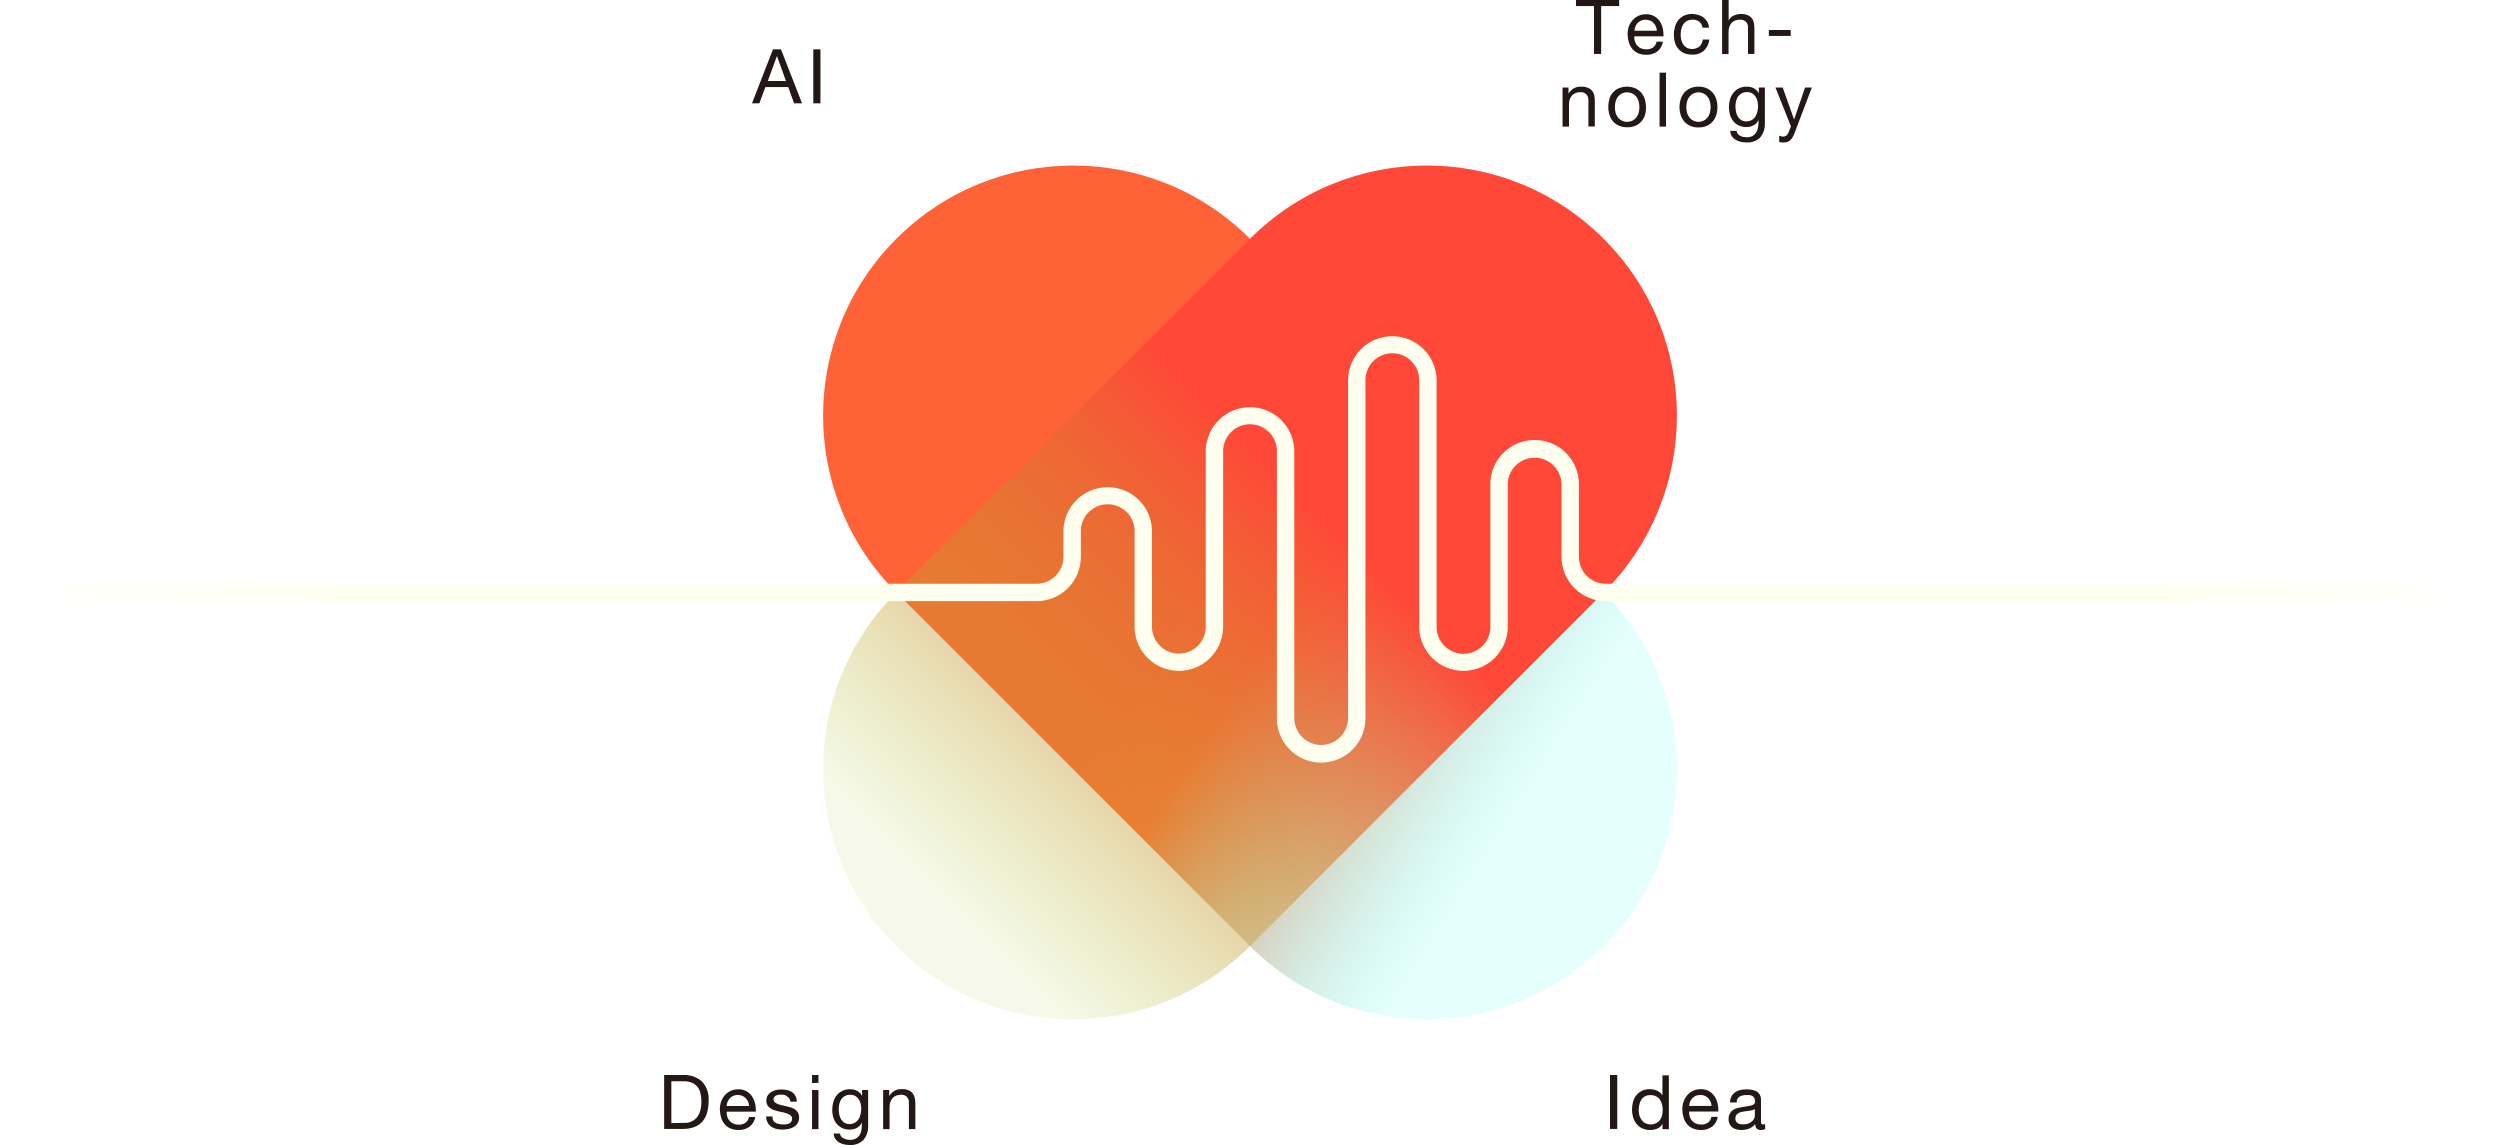
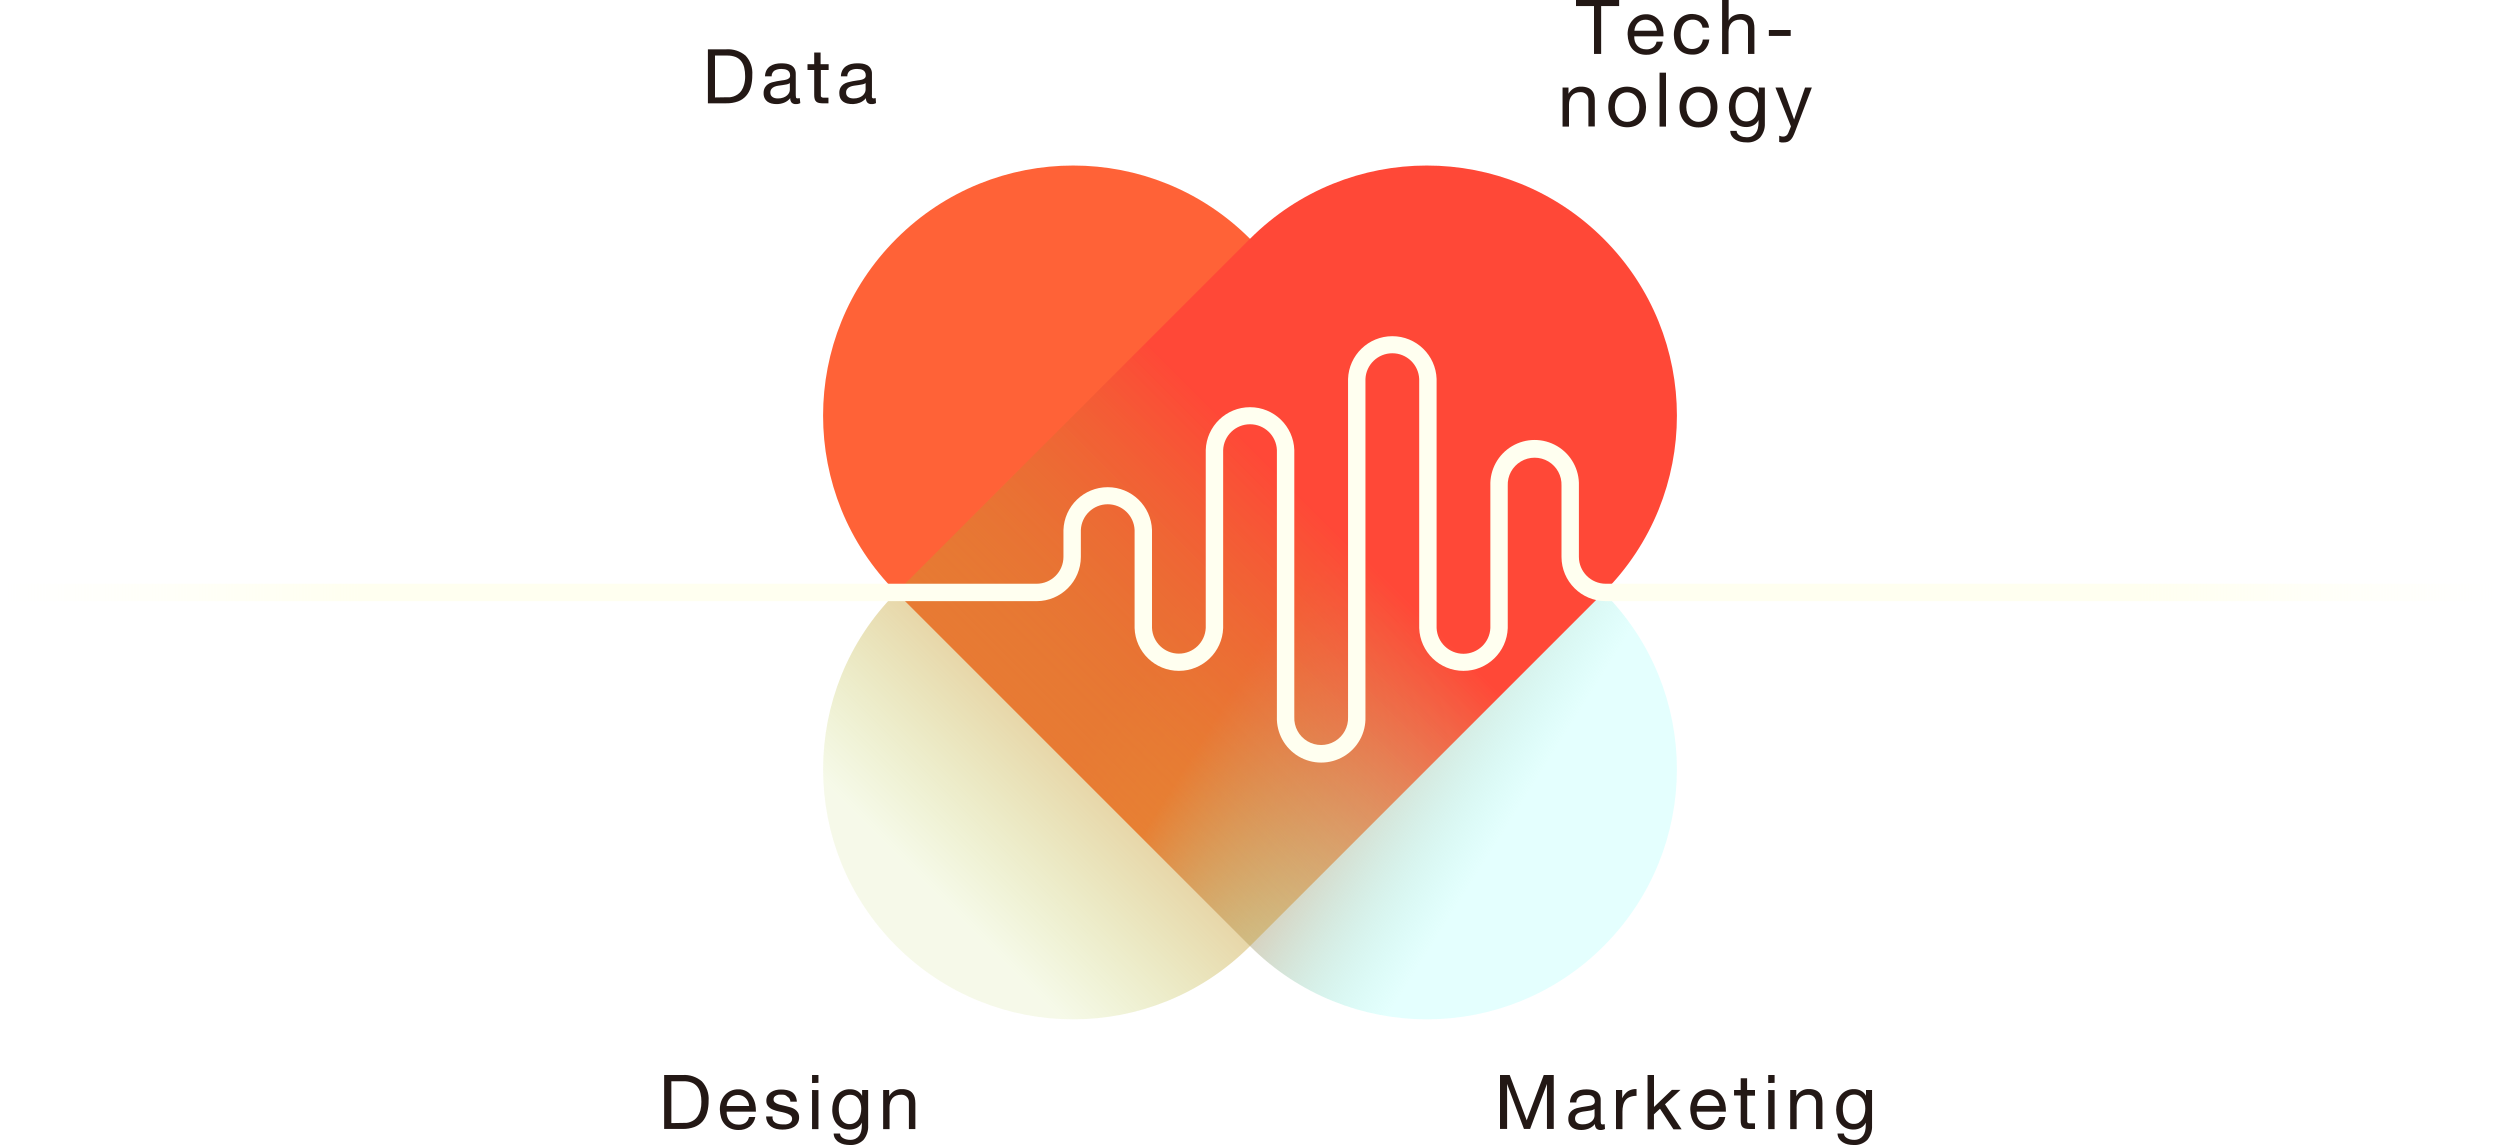
<svg xmlns="http://www.w3.org/2000/svg" xmlns:xlink="http://www.w3.org/1999/xlink" viewBox="0 0 500 228.99">
  <defs>
    <linearGradient id="b" x1="307.96" y1="155.08" x2="240.12" y2="112.26" gradientUnits="userSpaceOnUse">
      <stop offset="0" stop-color="#79fff8" stop-opacity=".2" />
      <stop offset=".76" stop-color="#ff6c37" />
      <stop offset="1" stop-color="#ff6237" />
    </linearGradient>
    <linearGradient id="c" x1="188.3" y1="180.2" x2="264.91" y2="103.58" gradientUnits="userSpaceOnUse">
      <stop offset="0" stop-color="#a8c929" stop-opacity=".1" />
      <stop offset="1" stop-color="#ff4837" />
    </linearGradient>
    <linearGradient id="a" x1="72.8" y1="118.49" x2=".13" y2="118.49" gradientUnits="userSpaceOnUse">
      <stop offset="0" stop-color="ivory" />
      <stop offset="1" stop-color="ivory" stop-opacity="0" />
    </linearGradient>
    <linearGradient id="d" x1="-2407.09" y1="7099.82" x2="-2479.77" y2="7099.82" gradientTransform="rotate(180 -989.945 3609.16)" xlink:href="#a" />
  </defs>
-   <path d="M156.19 9.86l4.22 10.8h-1.59l-1.18-3.25h-4.56l-1.21 3.25h-1.47l4.2-10.8zm1 6.34l-1.8-5-1.83 5zm6.9-6.34v10.8h-1.43V9.86zM323.45 215v10.79H322V215zm9.04 10.83v-1.06a1.91 1.91 0 0 1-1 .94 3.81 3.81 0 0 1-1.49.29 3.51 3.51 0 0 1-1.58-.34 3.18 3.18 0 0 1-1.12-.89 3.92 3.92 0 0 1-.68-1.3 5.71 5.71 0 0 1 0-3.14 3.43 3.43 0 0 1 .66-1.29 3.25 3.25 0 0 1 1.12-.88 3.52 3.52 0 0 1 1.57-.33 3.72 3.72 0 0 1 .64.06 3.52 3.52 0 0 1 .7.21 2.75 2.75 0 0 1 .66.38 2.08 2.08 0 0 1 .52.58v-4h1.28v10.79zm-4.62-2.77a3.06 3.06 0 0 0 .44.93 2.18 2.18 0 0 0 1.84.89 2.21 2.21 0 0 0 1.1-.26 2.17 2.17 0 0 0 .75-.62 2.93 2.93 0 0 0 .42-.95 4.81 4.81 0 0 0 .12-1.07 4.56 4.56 0 0 0-.13-1.11 2.94 2.94 0 0 0-.43-.95 2.13 2.13 0 0 0-.77-.65 2.33 2.33 0 0 0-1.13-.25 2.21 2.21 0 0 0-1.1.25 2.1 2.1 0 0 0-.73.69 2.94 2.94 0 0 0-.39 1 5.19 5.19 0 0 0-.12 1.12 4.3 4.3 0 0 0 .13.98zm14.55 2.27a3.58 3.58 0 0 1-2.21.67 4 4 0 0 1-1.62-.31 3.18 3.18 0 0 1-1.16-.84 3.62 3.62 0 0 1-.7-1.3 6.19 6.19 0 0 1-.27-1.65 4.5 4.5 0 0 1 .28-1.63 3.86 3.86 0 0 1 .76-1.29 3.46 3.46 0 0 1 1.16-.84 3.6 3.6 0 0 1 1.48-.31 3.29 3.29 0 0 1 1.73.43 3.61 3.61 0 0 1 1.1 1.1 4.15 4.15 0 0 1 .57 1.45 6.05 6.05 0 0 1 .13 1.5h-5.85a3.08 3.08 0 0 0 .12 1 2.4 2.4 0 0 0 .44.82 2.24 2.24 0 0 0 .77.57 2.71 2.71 0 0 0 1.11.21 2.21 2.21 0 0 0 1.33-.38 1.82 1.82 0 0 0 .69-1.15h1.27a3.12 3.12 0 0 1-1.13 1.95zm-.31-5a2.19 2.19 0 0 0-2.05-1.34 2.37 2.37 0 0 0-.9.17 2.14 2.14 0 0 0-.69.48 2.21 2.21 0 0 0-.45.7 2.71 2.71 0 0 0-.2.85h4.49a2.77 2.77 0 0 0-.2-.88zm10.95 5.47a1.82 1.82 0 0 1-.92.2 1.14 1.14 0 0 1-.8-.28 1.27 1.27 0 0 1-.29-.92 3.12 3.12 0 0 1-1.23.92 4.23 4.23 0 0 1-1.52.28 4.11 4.11 0 0 1-1-.12 2.58 2.58 0 0 1-.82-.38 1.76 1.76 0 0 1-.55-.68 2.17 2.17 0 0 1-.21-1 2.32 2.32 0 0 1 .23-1.09 2 2 0 0 1 .6-.69 2.84 2.84 0 0 1 .84-.4c.32-.09.65-.16 1-.22s.69-.13 1-.16a7.17 7.17 0 0 0 .84-.15 1.5 1.5 0 0 0 .58-.29.71.71 0 0 0 .21-.55 1.34 1.34 0 0 0-.16-.68 1.21 1.21 0 0 0-.41-.4 1.67 1.67 0 0 0-.56-.18 4.26 4.26 0 0 0-.61 0 2.68 2.68 0 0 0-1.36.31 1.3 1.3 0 0 0-.59 1.17H346a2.86 2.86 0 0 1 .3-1.23 2.22 2.22 0 0 1 .72-.8 3 3 0 0 1 1-.45 5.5 5.5 0 0 1 1.25-.14 7.42 7.42 0 0 1 1.05.08 2.67 2.67 0 0 1 .94.31 1.77 1.77 0 0 1 .68.65 2.14 2.14 0 0 1 .26 1.11v4a2.73 2.73 0 0 0 .05.66c0 .14.15.21.36.21a1.55 1.55 0 0 0 .39-.06zm-2.09-4a1.67 1.67 0 0 1-.63.27c-.26.05-.54.1-.83.13l-.86.12a3.35 3.35 0 0 0-.79.22 1.44 1.44 0 0 0-.57.43 1.25 1.25 0 0 0-.22.76 1.06 1.06 0 0 0 .13.53 1.15 1.15 0 0 0 .33.36 1.46 1.46 0 0 0 .48.19 2.62 2.62 0 0 0 .57.06 3.16 3.16 0 0 0 1.09-.17 2.31 2.31 0 0 0 .74-.44 1.65 1.65 0 0 0 .43-.57 1.42 1.42 0 0 0 .13-.58zM136.53 215a5.38 5.38 0 0 1 3.84 1.27 5.07 5.07 0 0 1 1.35 3.87 8.44 8.44 0 0 1-.31 2.41 4.54 4.54 0 0 1-.93 1.77 4.11 4.11 0 0 1-1.62 1.09 6.54 6.54 0 0 1-2.33.38h-3.7V215zm.12 9.58a5 5 0 0 0 .61 0 2.94 2.94 0 0 0 .77-.18 3.43 3.43 0 0 0 .81-.41 3 3 0 0 0 .71-.74 4.16 4.16 0 0 0 .53-1.18 6.34 6.34 0 0 0 .2-1.7 7 7 0 0 0-.19-1.73 3.21 3.21 0 0 0-.62-1.3 2.76 2.76 0 0 0-1.11-.81 4.34 4.34 0 0 0-1.68-.28h-2.41v8.37zm13.27.75a3.55 3.55 0 0 1-2.2.67 3.89 3.89 0 0 1-1.63-.31 3.15 3.15 0 0 1-1.15-.84 3.56 3.56 0 0 1-.71-1.3 6.55 6.55 0 0 1-.26-1.65 4.72 4.72 0 0 1 .27-1.63A4 4 0 0 1 145 219a3.5 3.5 0 0 1 1.17-.84 3.58 3.58 0 0 1 1.47-.3 3.17 3.17 0 0 1 1.73.43 3.28 3.28 0 0 1 1.1 1.09 4.46 4.46 0 0 1 .58 1.45 6.62 6.62 0 0 1 .13 1.5h-5.85a3.08 3.08 0 0 0 .12 1 2.24 2.24 0 0 0 .44.82 2.12 2.12 0 0 0 .77.57 2.67 2.67 0 0 0 1.1.21 2.24 2.24 0 0 0 1.34-.38 1.8 1.8 0 0 0 .69-1.15h1.27a3.13 3.13 0 0 1-1.14 1.93zm-.31-5a2.21 2.21 0 0 0-1.16-1.17 2.41 2.41 0 0 0-1.78 0 2.14 2.14 0 0 0-.69.48 2.43 2.43 0 0 0-.46.7 2.7 2.7 0 0 0-.19.86h4.49a2.58 2.58 0 0 0-.21-.89zm5.01 3.75a1.27 1.27 0 0 0 .48.47 2.1 2.1 0 0 0 .66.25 3.87 3.87 0 0 0 .77.08 4.7 4.7 0 0 0 .63 0 2.27 2.27 0 0 0 .61-.16 1.09 1.09 0 0 0 .46-.36.88.88 0 0 0 .19-.6.85.85 0 0 0-.42-.76 3.35 3.35 0 0 0-.95-.42c-.37-.1-.78-.2-1.23-.28a6.53 6.53 0 0 1-1.23-.37 2.44 2.44 0 0 1-.94-.65 1.69 1.69 0 0 1-.38-1.18 2 2 0 0 1 .26-1 2.21 2.21 0 0 1 .68-.68 3.18 3.18 0 0 1 .94-.4 4.59 4.59 0 0 1 1-.12 5.86 5.86 0 0 1 1.23.11 2.7 2.7 0 0 1 1 .39 2.11 2.11 0 0 1 .69.76 2.84 2.84 0 0 1 .3 1.18h-1.29a1.26 1.26 0 0 0-.19-.62 1.18 1.18 0 0 0-.43-.4 1.6 1.6 0 0 0-.46-.32 2.7 2.7 0 0 0-.63-.07 3.77 3.77 0 0 0-.58 0 2.13 2.13 0 0 0-.54.16 1.19 1.19 0 0 0-.39.3.78.78 0 0 0-.15.5.75.75 0 0 0 .23.55 2.17 2.17 0 0 0 .6.36 4.19 4.19 0 0 0 .82.24l.9.21c.32.07.64.15.95.25a3.22 3.22 0 0 1 .81.4 2.05 2.05 0 0 1 .58.63 1.89 1.89 0 0 1 .22.94 2.18 2.18 0 0 1-.3 1.18 2.3 2.3 0 0 1-.77.75 3.12 3.12 0 0 1-1.07.4 6.08 6.08 0 0 1-1.19.12 5.54 5.54 0 0 1-1.24-.14 3 3 0 0 1-1-.45 2.29 2.29 0 0 1-.73-.81 2.86 2.86 0 0 1-.3-1.23h1.29a1.41 1.41 0 0 0 .11.79zm7.79-7.47V215h1.28v1.57zm1.28 1.41v7.81h-1.28V218zm8.99 9.98a3.58 3.58 0 0 1-2.75 1 5.38 5.38 0 0 1-1.11-.12 3.21 3.21 0 0 1-1-.4 2.34 2.34 0 0 1-.76-.71 2 2 0 0 1-.33-1.07H168a1 1 0 0 0 .22.59 1.61 1.61 0 0 0 .5.39 2.31 2.31 0 0 0 .64.22 3.25 3.25 0 0 0 .67.07 2.32 2.32 0 0 0 1.07-.22 2 2 0 0 0 .73-.6 2.47 2.47 0 0 0 .41-.93 5 5 0 0 0 .13-1.2v-.51a2.22 2.22 0 0 1-1 1.07 3.23 3.23 0 0 1-1.43.34 3.45 3.45 0 0 1-1.53-.32 3.28 3.28 0 0 1-1.09-.86 3.46 3.46 0 0 1-.65-1.25 5 5 0 0 1-.22-1.52 6 6 0 0 1 .18-1.43 3.91 3.91 0 0 1 .6-1.33 3.27 3.27 0 0 1 2.83-1.36 2.84 2.84 0 0 1 1.36.32 2.38 2.38 0 0 1 1 1V218h1.21v7.14a4.12 4.12 0 0 1-.95 2.86zm-1.68-3.48a2.07 2.07 0 0 0 .72-.69 3.06 3.06 0 0 0 .4-1 4.45 4.45 0 0 0 .13-1.09 4.29 4.29 0 0 0-.12-1 2.8 2.8 0 0 0-.39-.9 2 2 0 0 0-.68-.64 2.09 2.09 0 0 0-1-.24 2.3 2.3 0 0 0-1.06.23 2.19 2.19 0 0 0-.72.63 2.81 2.81 0 0 0-.41.91 4.68 4.68 0 0 0-.12 1.07 5.44 5.44 0 0 0 .1 1.06 3.08 3.08 0 0 0 .36 1 2.07 2.07 0 0 0 .69.69 1.91 1.91 0 0 0 1.05.27 2 2 0 0 0 1.05-.3zm6.84-6.52v1.24a2.7 2.7 0 0 1 2.54-1.42 3.39 3.39 0 0 1 1.28.21 2 2 0 0 1 .83.59 2.25 2.25 0 0 1 .45.9 5.05 5.05 0 0 1 .13 1.15v5.14h-1.29v-5.29a1.45 1.45 0 0 0-1.58-1.57 2.67 2.67 0 0 0-1 .18 1.93 1.93 0 0 0-.71.51 2.29 2.29 0 0 0-.43.78 3.05 3.05 0 0 0-.15 1v4.41h-1.28V218zM315.2 1.21V0h8.63v1.21h-3.6v9.58h-1.43V1.21zm16.28 9.08a3.52 3.52 0 0 1-2.21.67 4.05 4.05 0 0 1-1.63-.3 3.38 3.38 0 0 1-1.15-.85 3.54 3.54 0 0 1-.7-1.3 6.06 6.06 0 0 1-.27-1.65 4.72 4.72 0 0 1 .27-1.63 3.84 3.84 0 0 1 .77-1.23 3.26 3.26 0 0 1 1.16-.85 3.58 3.58 0 0 1 1.47-.3 3.15 3.15 0 0 1 1.73.43A3.4 3.4 0 0 1 332 4.32a4.44 4.44 0 0 1 .57 1.45 6.09 6.09 0 0 1 .13 1.5h-5.85a3.08 3.08 0 0 0 .12 1 2.24 2.24 0 0 0 .44.82 2.12 2.12 0 0 0 .77.57 2.67 2.67 0 0 0 1.1.21 2.24 2.24 0 0 0 1.34-.38 1.8 1.8 0 0 0 .69-1.15h1.27a3.12 3.12 0 0 1-1.1 1.95zm-.31-5a2.37 2.37 0 0 0-.47-.71 2.46 2.46 0 0 0-.7-.47 2.26 2.26 0 0 0-.88-.17 2.37 2.37 0 0 0-.9.17 2.14 2.14 0 0 0-.69.48 2.33 2.33 0 0 0-.45.7 2.7 2.7 0 0 0-.2.86h4.49a2.7 2.7 0 0 0-.2-.87zm8.69-.95a2 2 0 0 0-1.3-.41 2.4 2.4 0 0 0-1.16.26 2.14 2.14 0 0 0-.75.68 2.92 2.92 0 0 0-.4 1 5.38 5.38 0 0 0-.12 1.13 4.11 4.11 0 0 0 .13 1 2.68 2.68 0 0 0 .4.91 2 2 0 0 0 .71.65 2.43 2.43 0 0 0 2.53-.26 2.23 2.23 0 0 0 .66-1.4h1.31a3.58 3.58 0 0 1-1.08 2.23 3.35 3.35 0 0 1-2.36.79 4.08 4.08 0 0 1-1.58-.29 3 3 0 0 1-1.15-.82 3.51 3.51 0 0 1-.7-1.26 5.44 5.44 0 0 1-.23-1.55 5.8 5.8 0 0 1 .23-1.66 3.89 3.89 0 0 1 .68-1.34 3.43 3.43 0 0 1 1.16-.89 3.72 3.72 0 0 1 1.62-.32 4.48 4.48 0 0 1 1.24.21 2.81 2.81 0 0 1 1 .49 2.73 2.73 0 0 1 .74.84 3 3 0 0 1 .36 1.2h-1.3a1.9 1.9 0 0 0-.64-1.19zM345.73 0v4.13a1.7 1.7 0 0 1 .42-.62 2.47 2.47 0 0 1 .61-.4 3.13 3.13 0 0 1 .71-.24 3.65 3.65 0 0 1 .72-.07 3.48 3.48 0 0 1 1.29.21 2 2 0 0 1 1.27 1.49 4.55 4.55 0 0 1 .13 1.15v5.14h-1.28V5.5a1.55 1.55 0 0 0-.43-1.15 1.57 1.57 0 0 0-1.17-.42 2.66 2.66 0 0 0-1 .18 1.81 1.81 0 0 0-.72.52 2.32 2.32 0 0 0-.43.77 3.41 3.41 0 0 0-.14 1v4.41h-1.29V0zm12.41 6v1.19h-4.37V6zM313.7 17.51v1.24a2.71 2.71 0 0 1 2.54-1.42 3.45 3.45 0 0 1 1.29.21 2 2 0 0 1 1.3 1.46 4.6 4.6 0 0 1 .13 1.15v5.14h-1.28V20a1.51 1.51 0 0 0-.43-1.14 1.54 1.54 0 0 0-1.16-.43 2.66 2.66 0 0 0-1 .18 1.91 1.91 0 0 0-.72.52 2.27 2.27 0 0 0-.43.78 3.29 3.29 0 0 0-.14 1v4.41h-1.29v-7.81zm8.15 2.3a3.75 3.75 0 0 1 .72-1.3 3.51 3.51 0 0 1 1.2-.86 4.34 4.34 0 0 1 3.27 0 3.57 3.57 0 0 1 1.19.86 3.75 3.75 0 0 1 .72 1.3A5.52 5.52 0 0 1 329 23a3.71 3.71 0 0 1-.72 1.29 3.43 3.43 0 0 1-1.19.86 4.47 4.47 0 0 1-3.27 0 3.38 3.38 0 0 1-1.2-.86 3.71 3.71 0 0 1-.72-1.29 5.52 5.52 0 0 1 0-3.22zm1.31 2.88a2.66 2.66 0 0 0 .52.92 2.29 2.29 0 0 0 .78.56 2.15 2.15 0 0 0 .94.2 2.22 2.22 0 0 0 1-.2 2.35 2.35 0 0 0 .77-.56 2.68 2.68 0 0 0 .53-.92 4.54 4.54 0 0 0 0-2.53 2.63 2.63 0 0 0-.53-.93 2.24 2.24 0 0 0-.77-.57 2.38 2.38 0 0 0-1-.2 2.3 2.3 0 0 0-.94.2 2.19 2.19 0 0 0-.78.57 2.62 2.62 0 0 0-.52.93 4.31 4.31 0 0 0 0 2.53zm10.04-8.16v10.79h-1.29V14.53zm2.95 5.28a3.75 3.75 0 0 1 .72-1.3 3.42 3.42 0 0 1 1.2-.86 3.8 3.8 0 0 1 1.63-.32 3.84 3.84 0 0 1 1.64.32 3.43 3.43 0 0 1 1.18.86 3.62 3.62 0 0 1 .73 1.3 5.52 5.52 0 0 1 0 3.22 3.58 3.58 0 0 1-.73 1.29 3.31 3.31 0 0 1-1.18.86 4 4 0 0 1-1.64.31 4 4 0 0 1-1.63-.31 3.3 3.3 0 0 1-1.2-.86 3.71 3.71 0 0 1-.72-1.29 5.31 5.31 0 0 1 0-3.22zm1.3 2.88a2.68 2.68 0 0 0 .53.92 2.35 2.35 0 0 0 .77.56 2.22 2.22 0 0 0 .95.2 2.15 2.15 0 0 0 .94-.2 2.29 2.29 0 0 0 .78-.56 2.66 2.66 0 0 0 .52-.92 4.31 4.31 0 0 0 0-2.53 2.62 2.62 0 0 0-.52-.93 2.19 2.19 0 0 0-.78-.57 2.3 2.3 0 0 0-.94-.2 2.38 2.38 0 0 0-.95.2 2.24 2.24 0 0 0-.77.57 2.63 2.63 0 0 0-.53.93 4.31 4.31 0 0 0 0 2.53zM352 27.53a3.54 3.54 0 0 1-2.75.95 5.38 5.38 0 0 1-1.11-.12 3.44 3.44 0 0 1-1-.39 2.35 2.35 0 0 1-.76-.71 2 2 0 0 1-.33-1.08h1.28a.91.91 0 0 0 .22.59 1.5 1.5 0 0 0 .5.4 2.54 2.54 0 0 0 .64.22 3.88 3.88 0 0 0 .67.06 2.46 2.46 0 0 0 1.07-.21 2 2 0 0 0 .72-.61 2.48 2.48 0 0 0 .42-.93 5.49 5.49 0 0 0 .13-1.19V24a2.15 2.15 0 0 1-1 1.07 3.08 3.08 0 0 1-1.43.34 3.44 3.44 0 0 1-1.52-.32 3.06 3.06 0 0 1-1.09-.85 3.78 3.78 0 0 1-.66-1.26 5.37 5.37 0 0 1-.22-1.52 5.94 5.94 0 0 1 .18-1.42 4 4 0 0 1 .61-1.33 3.27 3.27 0 0 1 1.12-1 3.54 3.54 0 0 1 1.71-.38 3 3 0 0 1 1.36.32 2.27 2.27 0 0 1 1 1v-1.14h1.21v7.15a4.12 4.12 0 0 1-.97 2.87zM350.36 24a2.1 2.1 0 0 0 .72-.7 3.36 3.36 0 0 0 .4-1 5.15 5.15 0 0 0 .13-1.09 4.29 4.29 0 0 0-.12-1 2.62 2.62 0 0 0-.39-.9 2 2 0 0 0-.69-.65 2 2 0 0 0-1-.24 2.16 2.16 0 0 0-1.06.24 2.05 2.05 0 0 0-.72.62 2.79 2.79 0 0 0-.41.91 4.68 4.68 0 0 0-.13 1.07 5.37 5.37 0 0 0 .11 1.06 3.08 3.08 0 0 0 .36 1 2.07 2.07 0 0 0 .68.7 2 2 0 0 0 1.06.26 2.16 2.16 0 0 0 1.06-.28zm8.64 2.37a9 9 0 0 1-.44 1 2.63 2.63 0 0 1-.49.65 1.71 1.71 0 0 1-.59.36 2.35 2.35 0 0 1-.74.11 3.44 3.44 0 0 1-.46 0 2.16 2.16 0 0 1-.44-.1v-1.25a2.54 2.54 0 0 0 .39.13 2 2 0 0 0 .37.05 1.09 1.09 0 0 0 .66-.19 1.24 1.24 0 0 0 .4-.54l.53-1.31-3.1-7.77h1.45l2.28 6.39 2.19-6.39h1.36z" fill="#231815" />
+   <path d="M145.28 9.86a5.42 5.42 0 0 1 3.84 1.27 5.12 5.12 0 0 1 1.34 3.87 8.78 8.78 0 0 1-.3 2.41 4.42 4.42 0 0 1-.94 1.77 4 4 0 0 1-1.61 1.1 6.54 6.54 0 0 1-2.33.38h-3.7V9.86zm.12 9.59h.6a3.88 3.88 0 0 0 .77-.18 3.47 3.47 0 0 0 .81-.42 2.68 2.68 0 0 0 .72-.74 4 4 0 0 0 .52-1.17 6 6 0 0 0 .21-1.7 7.51 7.51 0 0 0-.19-1.73 3.34 3.34 0 0 0-.62-1.3 2.78 2.78 0 0 0-1.11-.82 4.61 4.61 0 0 0-1.68-.28H143v8.38zm14.66 1.17a1.72 1.72 0 0 1-.92.2 1.1 1.1 0 0 1-.8-.28 1.23 1.23 0 0 1-.29-.91 3 3 0 0 1-1.23.91 4 4 0 0 1-1.52.28 4.17 4.17 0 0 1-1-.12 2.38 2.38 0 0 1-.82-.38 1.73 1.73 0 0 1-.55-.67 2.2 2.2 0 0 1-.21-1 2.29 2.29 0 0 1 .23-1.09 1.92 1.92 0 0 1 .6-.69 2.61 2.61 0 0 1 .84-.4c.32-.09.65-.17 1-.23s.69-.12 1-.16a4.53 4.53 0 0 0 .84-.15 1.32 1.32 0 0 0 .58-.29.69.69 0 0 0 .21-.55 1.25 1.25 0 0 0-.16-.68 1.09 1.09 0 0 0-.41-.39 1.6 1.6 0 0 0-.56-.18 4.18 4.18 0 0 0-.61-.05 2.79 2.79 0 0 0-1.36.31 1.33 1.33 0 0 0-.59 1.17H153a2.78 2.78 0 0 1 .3-1.22 2.34 2.34 0 0 1 .72-.81 3.23 3.23 0 0 1 1-.44 5.5 5.5 0 0 1 1.25-.14 7.41 7.41 0 0 1 1 .07 3.15 3.15 0 0 1 .94.31 1.87 1.87 0 0 1 .68.66 2.11 2.11 0 0 1 .26 1.1v4a3.49 3.49 0 0 0 .05.67c0 .14.15.21.36.21a1.55 1.55 0 0 0 .39-.06zm-2.09-4a1.52 1.52 0 0 1-.63.26c-.26.06-.54.1-.83.14l-.86.12a2.94 2.94 0 0 0-.79.22 1.44 1.44 0 0 0-.57.43 1.2 1.2 0 0 0-.22.75 1.11 1.11 0 0 0 .13.54 1.14 1.14 0 0 0 .34.35 1.34 1.34 0 0 0 .47.2 2.65 2.65 0 0 0 .58.06 2.91 2.91 0 0 0 1.08-.18 2.19 2.19 0 0 0 .74-.43 1.72 1.72 0 0 0 .43-.57 1.46 1.46 0 0 0 .13-.58zm7.76-3.78V14h-1.56v4.86a1.19 1.19 0 0 0 0 .36.34.34 0 0 0 .14.21.7.7 0 0 0 .3.1h1.08v1.14h-1a5.11 5.11 0 0 1-.85-.07 1.25 1.25 0 0 1-.57-.25 1.06 1.06 0 0 1-.33-.52 3 3 0 0 1-.1-.87V14h-1.34v-1.16h1.34V10.5h1.28v2.34zm9.47 7.78a1.72 1.72 0 0 1-.92.2 1.08 1.08 0 0 1-.79-.28 1.19 1.19 0 0 1-.3-.91 3 3 0 0 1-1.23.91 4.25 4.25 0 0 1-2.52.16 2.35 2.35 0 0 1-.83-.38 1.82 1.82 0 0 1-.55-.67 2.35 2.35 0 0 1-.2-1 2.3 2.3 0 0 1 .22-1.09 2 2 0 0 1 .6-.69 2.66 2.66 0 0 1 .85-.4 9.8 9.8 0 0 1 1-.23c.35-.07.69-.12 1-.16a4.69 4.69 0 0 0 .84-.15 1.28 1.28 0 0 0 .57-.29.69.69 0 0 0 .21-.55 1.25 1.25 0 0 0-.16-.68 1.07 1.07 0 0 0-.4-.39 1.75 1.75 0 0 0-.56-.18 4.32 4.32 0 0 0-.62-.05 2.82 2.82 0 0 0-1.36.31 1.33 1.33 0 0 0-.59 1.17h-1.28a2.78 2.78 0 0 1 .3-1.22 2.37 2.37 0 0 1 .73-.81 3.18 3.18 0 0 1 1-.44 5.57 5.57 0 0 1 1.25-.14 7.41 7.41 0 0 1 1.05.07 3.06 3.06 0 0 1 .94.31 1.8 1.8 0 0 1 .68.66 2 2 0 0 1 .26 1.1v4a3.49 3.49 0 0 0 0 .67q.06.21.36.21a1.55 1.55 0 0 0 .39-.06zm-2.08-4a1.56 1.56 0 0 1-.64.26c-.26.06-.53.1-.82.14l-.87.12a3.16 3.16 0 0 0-.79.22 1.34 1.34 0 0 0-.56.43 1.14 1.14 0 0 0-.22.75 1 1 0 0 0 .46.89 1.39 1.39 0 0 0 .48.2 2.62 2.62 0 0 0 .57.06 3 3 0 0 0 1.09-.18 2.29 2.29 0 0 0 .74-.43 1.82 1.82 0 0 0 .42-.57 1.48 1.48 0 0 0 .14-.58zM301.94 215l3.4 9.07 3.41-9.07h2v10.79h-1.36v-9l-3.37 9h-1.23l-3.37-9v9H300V215zM321 225.8a1.82 1.82 0 0 1-.92.2 1.16 1.16 0 0 1-.8-.28 1.27 1.27 0 0 1-.29-.92 3.12 3.12 0 0 1-1.23.92 4.23 4.23 0 0 1-1.52.28 4.17 4.17 0 0 1-1-.12 2.58 2.58 0 0 1-.82-.38 1.86 1.86 0 0 1-.55-.68 2.17 2.17 0 0 1-.21-1 2.32 2.32 0 0 1 .23-1.09 2 2 0 0 1 .6-.69 3 3 0 0 1 .84-.4c.32-.09.65-.16 1-.22s.69-.13 1-.16a7.17 7.17 0 0 0 .84-.15 1.37 1.37 0 0 0 .58-.29.71.71 0 0 0 .21-.55 1.25 1.25 0 0 0-.16-.68 1.21 1.21 0 0 0-.41-.4 1.6 1.6 0 0 0-.56-.18 4.17 4.17 0 0 0-.61 0 2.68 2.68 0 0 0-1.36.31 1.3 1.3 0 0 0-.59 1.17h-1.28a2.86 2.86 0 0 1 .3-1.23 2.22 2.22 0 0 1 .72-.8 3 3 0 0 1 1-.45 5.5 5.5 0 0 1 1.25-.14 7.42 7.42 0 0 1 1 .08 2.67 2.67 0 0 1 .94.31 1.77 1.77 0 0 1 .68.65 2.14 2.14 0 0 1 .26 1.11v4a3.37 3.37 0 0 0 .05.66q.06.21.36.21a1.55 1.55 0 0 0 .39-.06zm-2.09-4a1.67 1.67 0 0 1-.63.27c-.26.05-.54.1-.82.13l-.87.12a3.35 3.35 0 0 0-.79.22 1.44 1.44 0 0 0-.57.43 1.25 1.25 0 0 0-.22.76 1 1 0 0 0 .47.89 1.33 1.33 0 0 0 .47.19 2.65 2.65 0 0 0 .58.06 3.14 3.14 0 0 0 1.08-.17 2.36 2.36 0 0 0 .75-.44 1.62 1.62 0 0 0 .42-.57 1.42 1.42 0 0 0 .13-.58zm5.53-3.8v1.64a3.49 3.49 0 0 1 1.15-1.4 2.9 2.9 0 0 1 1.72-.43v1.36a3.62 3.62 0 0 0-1.31.22 2 2 0 0 0-.88.62 2.54 2.54 0 0 0-.48 1 5.29 5.29 0 0 0-.15 1.33v3.48h-1.29V218zm6.36-3v6.39l3.57-3.41h1.72l-3.09 2.88 3.32 5h-1.63l-2.69-4.11-1.21 1.12v3h-1.28V215zm13.2 10.33a3.55 3.55 0 0 1-2.2.67 4 4 0 0 1-1.63-.31 3.15 3.15 0 0 1-1.15-.84 3.64 3.64 0 0 1-.71-1.3 6.62 6.62 0 0 1-.26-1.65 4.72 4.72 0 0 1 .27-1.63A4 4 0 0 1 339 219a3.5 3.5 0 0 1 1.17-.84 3.58 3.58 0 0 1 1.47-.31 3.26 3.26 0 0 1 1.73.43 3.4 3.4 0 0 1 1.1 1.1 4.37 4.37 0 0 1 .58 1.45 6.57 6.57 0 0 1 .13 1.5h-5.85a3.08 3.08 0 0 0 .12 1 2.16 2.16 0 0 0 1.21 1.39 2.67 2.67 0 0 0 1.1.21 2.24 2.24 0 0 0 1.34-.38 1.82 1.82 0 0 0 .69-1.15h1.27a3.13 3.13 0 0 1-1.06 1.93zm-.31-5a2.21 2.21 0 0 0-1.16-1.17 2.41 2.41 0 0 0-1.78 0 2.14 2.14 0 0 0-.69.48 2.43 2.43 0 0 0-.46.7 2.7 2.7 0 0 0-.19.85h4.49a2.53 2.53 0 0 0-.26-.88zM351 218v1.13h-1.56V224a1.63 1.63 0 0 0 0 .36.39.39 0 0 0 .14.21.54.54 0 0 0 .3.1 3.28 3.28 0 0 0 .49 0h.63v1.13h-1a4.33 4.33 0 0 1-.86-.07 1.24 1.24 0 0 1-.57-.25 1 1 0 0 1-.32-.51 2.7 2.7 0 0 1-.11-.88v-5h-1.33V218h1.33v-2.35h1.28V218zm2.64-1.39V215h1.28v1.57zm1.28 1.41v7.81h-1.28V218zm4.34-.02v1.24a2.71 2.71 0 0 1 2.54-1.43 3.28 3.28 0 0 1 1.29.22 2.1 2.1 0 0 1 .83.58 2.23 2.23 0 0 1 .44.9 4.68 4.68 0 0 1 .13 1.16v5.14h-1.28v-5.29a1.53 1.53 0 0 0-.43-1.15 1.57 1.57 0 0 0-1.16-.42 2.66 2.66 0 0 0-1 .18 1.89 1.89 0 0 0-.72.51 2.37 2.37 0 0 0-.43.78 3.36 3.36 0 0 0-.14 1v4.41h-1.29V218zm14.19 10a3.58 3.58 0 0 1-2.75 1 5.38 5.38 0 0 1-1.11-.12 3.21 3.21 0 0 1-1-.4 2.34 2.34 0 0 1-.76-.71 2 2 0 0 1-.33-1.07h1.28a1 1 0 0 0 .22.59 1.61 1.61 0 0 0 .5.39 2.31 2.31 0 0 0 .64.22 3.18 3.18 0 0 0 .67.07 2.32 2.32 0 0 0 1.07-.22 2.14 2.14 0 0 0 .73-.6 2.47 2.47 0 0 0 .41-.93 5 5 0 0 0 .13-1.2v-.51a2.15 2.15 0 0 1-1 1.06 3.1 3.1 0 0 1-1.43.34 3.45 3.45 0 0 1-1.53-.31 3.18 3.18 0 0 1-1.09-.86 3.46 3.46 0 0 1-.65-1.25 5.08 5.08 0 0 1-.22-1.52 6 6 0 0 1 .18-1.43 3.91 3.91 0 0 1 .6-1.33 3.34 3.34 0 0 1 1.12-1 3.43 3.43 0 0 1 1.71-.39 2.85 2.85 0 0 1 1.36.33 2.38 2.38 0 0 1 1 1V218h1.21v7.14a4.12 4.12 0 0 1-.96 2.86zm-1.64-3.52a2.07 2.07 0 0 0 .72-.69 3.16 3.16 0 0 0 .4-1 4.45 4.45 0 0 0 .13-1.09 4.29 4.29 0 0 0-.12-1 2.8 2.8 0 0 0-.39-.9 2 2 0 0 0-.68-.64 2.09 2.09 0 0 0-1-.24 2.3 2.3 0 0 0-1.06.23 2.19 2.19 0 0 0-.72.63 2.81 2.81 0 0 0-.41.91 4.68 4.68 0 0 0-.12 1.07 5.51 5.51 0 0 0 .1 1.06 3.08 3.08 0 0 0 .36 1 2.07 2.07 0 0 0 .69.69 1.91 1.91 0 0 0 1.05.27 2 2 0 0 0 1.05-.26zM136.53 215a5.38 5.38 0 0 1 3.84 1.27 5.07 5.07 0 0 1 1.35 3.87 8.44 8.44 0 0 1-.31 2.41 4.54 4.54 0 0 1-.93 1.77 4.11 4.11 0 0 1-1.62 1.09 6.54 6.54 0 0 1-2.33.38h-3.7V215zm.12 9.58a5 5 0 0 0 .61 0 2.94 2.94 0 0 0 .77-.18 3.43 3.43 0 0 0 .81-.41 3 3 0 0 0 .71-.74 4.16 4.16 0 0 0 .53-1.18 6.34 6.34 0 0 0 .2-1.7 7 7 0 0 0-.19-1.73 3.21 3.21 0 0 0-.62-1.3 2.76 2.76 0 0 0-1.11-.81 4.34 4.34 0 0 0-1.68-.28h-2.41v8.37zm13.27.75a3.55 3.55 0 0 1-2.2.67 3.89 3.89 0 0 1-1.63-.31 3.15 3.15 0 0 1-1.15-.84 3.56 3.56 0 0 1-.71-1.3 6.55 6.55 0 0 1-.26-1.65 4.72 4.72 0 0 1 .27-1.63A4 4 0 0 1 145 219a3.5 3.5 0 0 1 1.17-.84 3.58 3.58 0 0 1 1.47-.3 3.17 3.17 0 0 1 1.73.43 3.28 3.28 0 0 1 1.1 1.09 4.46 4.46 0 0 1 .58 1.45 6.62 6.62 0 0 1 .13 1.5h-5.85a3.08 3.08 0 0 0 .12 1 2.24 2.24 0 0 0 .44.82 2.12 2.12 0 0 0 .77.57 2.67 2.67 0 0 0 1.1.21 2.24 2.24 0 0 0 1.34-.38 1.8 1.8 0 0 0 .69-1.15h1.27a3.13 3.13 0 0 1-1.14 1.93zm-.31-5a2.21 2.21 0 0 0-1.16-1.17 2.41 2.41 0 0 0-1.78 0 2.14 2.14 0 0 0-.69.48 2.43 2.43 0 0 0-.46.7 2.7 2.7 0 0 0-.19.86h4.49a2.58 2.58 0 0 0-.21-.89zm5.01 3.75a1.27 1.27 0 0 0 .48.47 2.1 2.1 0 0 0 .66.25 3.87 3.87 0 0 0 .77.08 4.7 4.7 0 0 0 .63 0 2.27 2.27 0 0 0 .61-.16 1.09 1.09 0 0 0 .46-.36.88.88 0 0 0 .19-.6.85.85 0 0 0-.42-.76 3.35 3.35 0 0 0-.95-.42c-.37-.1-.78-.2-1.23-.28a6.53 6.53 0 0 1-1.23-.37 2.44 2.44 0 0 1-.94-.65 1.69 1.69 0 0 1-.38-1.18 2 2 0 0 1 .26-1 2.21 2.21 0 0 1 .68-.68 3.18 3.18 0 0 1 .94-.4 4.59 4.59 0 0 1 1-.12 5.86 5.86 0 0 1 1.23.11 2.7 2.7 0 0 1 1 .39 2.11 2.11 0 0 1 .69.76 2.84 2.84 0 0 1 .3 1.18h-1.29a1.26 1.26 0 0 0-.19-.62 1.18 1.18 0 0 0-.43-.4 1.6 1.6 0 0 0-.46-.32 2.7 2.7 0 0 0-.63-.07 3.77 3.77 0 0 0-.58 0 2.13 2.13 0 0 0-.54.16 1.19 1.19 0 0 0-.39.3.78.78 0 0 0-.15.5.75.75 0 0 0 .23.55 2.17 2.17 0 0 0 .6.36 4.19 4.19 0 0 0 .82.24l.9.21c.32.07.64.15.95.25a3.22 3.22 0 0 1 .81.4 2.05 2.05 0 0 1 .58.63 1.89 1.89 0 0 1 .22.94 2.18 2.18 0 0 1-.3 1.18 2.3 2.3 0 0 1-.77.75 3.12 3.12 0 0 1-1.07.4 6.08 6.08 0 0 1-1.19.12 5.54 5.54 0 0 1-1.24-.14 3 3 0 0 1-1-.45 2.29 2.29 0 0 1-.73-.81 2.86 2.86 0 0 1-.3-1.23h1.29a1.41 1.41 0 0 0 .11.79zm7.79-7.47V215h1.28v1.57zm1.28 1.41v7.81h-1.28V218zm8.99 9.98a3.58 3.58 0 0 1-2.75 1 5.38 5.38 0 0 1-1.11-.12 3.21 3.21 0 0 1-1-.4 2.34 2.34 0 0 1-.76-.71 2 2 0 0 1-.33-1.07H168a1 1 0 0 0 .22.59 1.61 1.61 0 0 0 .5.39 2.31 2.31 0 0 0 .64.22 3.25 3.25 0 0 0 .67.07 2.32 2.32 0 0 0 1.07-.22 2 2 0 0 0 .73-.6 2.47 2.47 0 0 0 .41-.93 5 5 0 0 0 .13-1.2v-.51a2.22 2.22 0 0 1-1 1.07 3.23 3.23 0 0 1-1.43.34 3.45 3.45 0 0 1-1.53-.32 3.28 3.28 0 0 1-1.09-.86 3.46 3.46 0 0 1-.65-1.25 5 5 0 0 1-.22-1.52 6 6 0 0 1 .18-1.43 3.91 3.91 0 0 1 .6-1.33 3.27 3.27 0 0 1 2.83-1.36 2.84 2.84 0 0 1 1.36.32 2.38 2.38 0 0 1 1 1V218h1.21v7.14a4.12 4.12 0 0 1-.95 2.86zm-1.68-3.48a2.07 2.07 0 0 0 .72-.69 3.06 3.06 0 0 0 .4-1 4.45 4.45 0 0 0 .13-1.09 4.29 4.29 0 0 0-.12-1 2.8 2.8 0 0 0-.39-.9 2 2 0 0 0-.68-.64 2.09 2.09 0 0 0-1-.24 2.3 2.3 0 0 0-1.06.23 2.19 2.19 0 0 0-.72.63 2.81 2.81 0 0 0-.41.91 4.68 4.68 0 0 0-.12 1.07 5.44 5.44 0 0 0 .1 1.06 3.08 3.08 0 0 0 .36 1 2.07 2.07 0 0 0 .69.69 1.91 1.91 0 0 0 1.05.27 2 2 0 0 0 1.05-.3zm6.84-6.52v1.24a2.7 2.7 0 0 1 2.54-1.42 3.39 3.39 0 0 1 1.28.21 2 2 0 0 1 .83.59 2.25 2.25 0 0 1 .45.9 5.05 5.05 0 0 1 .13 1.15v5.14h-1.29v-5.29a1.45 1.45 0 0 0-1.58-1.57 2.67 2.67 0 0 0-1 .18 1.93 1.93 0 0 0-.71.51 2.29 2.29 0 0 0-.43.78 3.05 3.05 0 0 0-.15 1v4.41h-1.28V218zM315.2 1.21V0h8.63v1.21h-3.6v9.58h-1.43V1.21zm16.28 9.08a3.52 3.52 0 0 1-2.21.67 4.05 4.05 0 0 1-1.63-.3 3.38 3.38 0 0 1-1.15-.85 3.54 3.54 0 0 1-.7-1.3 6.06 6.06 0 0 1-.27-1.65 4.72 4.72 0 0 1 .27-1.63 3.84 3.84 0 0 1 .77-1.23 3.26 3.26 0 0 1 1.16-.85 3.58 3.58 0 0 1 1.47-.3 3.15 3.15 0 0 1 1.73.43A3.4 3.4 0 0 1 332 4.32a4.44 4.44 0 0 1 .57 1.45 6.09 6.09 0 0 1 .13 1.5h-5.85a3.08 3.08 0 0 0 .12 1 2.24 2.24 0 0 0 .44.82 2.12 2.12 0 0 0 .77.57 2.67 2.67 0 0 0 1.1.21 2.24 2.24 0 0 0 1.34-.38 1.8 1.8 0 0 0 .69-1.15h1.27a3.12 3.12 0 0 1-1.1 1.95zm-.31-5a2.37 2.37 0 0 0-.47-.71 2.46 2.46 0 0 0-.7-.47 2.26 2.26 0 0 0-.88-.17 2.37 2.37 0 0 0-.9.17 2.14 2.14 0 0 0-.69.48 2.33 2.33 0 0 0-.45.7 2.7 2.7 0 0 0-.2.86h4.49a2.7 2.7 0 0 0-.2-.87zm8.69-.95a2 2 0 0 0-1.3-.41 2.4 2.4 0 0 0-1.16.26 2.14 2.14 0 0 0-.75.68 2.92 2.92 0 0 0-.4 1 5.38 5.38 0 0 0-.12 1.13 4.11 4.11 0 0 0 .13 1 2.68 2.68 0 0 0 .4.91 2 2 0 0 0 .71.65 2.43 2.43 0 0 0 2.53-.26 2.23 2.23 0 0 0 .66-1.4h1.31a3.58 3.58 0 0 1-1.08 2.23 3.35 3.35 0 0 1-2.36.79 4.08 4.08 0 0 1-1.58-.29 3 3 0 0 1-1.15-.82 3.51 3.51 0 0 1-.7-1.26 5.44 5.44 0 0 1-.23-1.55 5.8 5.8 0 0 1 .23-1.66 3.89 3.89 0 0 1 .68-1.34 3.43 3.43 0 0 1 1.16-.89 3.72 3.72 0 0 1 1.62-.32 4.48 4.48 0 0 1 1.24.21 2.81 2.81 0 0 1 1 .49 2.73 2.73 0 0 1 .74.84 3 3 0 0 1 .36 1.2h-1.3a1.9 1.9 0 0 0-.64-1.19zM345.73 0v4.13a1.7 1.7 0 0 1 .42-.62 2.47 2.47 0 0 1 .61-.4 3.13 3.13 0 0 1 .71-.24 3.65 3.65 0 0 1 .72-.07 3.48 3.48 0 0 1 1.29.21 2 2 0 0 1 1.27 1.49 4.55 4.55 0 0 1 .13 1.15v5.14h-1.28V5.5a1.55 1.55 0 0 0-.43-1.15 1.57 1.57 0 0 0-1.17-.42 2.66 2.66 0 0 0-1 .18 1.81 1.81 0 0 0-.72.52 2.32 2.32 0 0 0-.43.77 3.41 3.41 0 0 0-.14 1v4.41h-1.29V0zm12.41 6v1.19h-4.37V6zM313.7 17.51v1.24a2.71 2.71 0 0 1 2.54-1.42 3.45 3.45 0 0 1 1.29.21 2 2 0 0 1 1.3 1.46 4.6 4.6 0 0 1 .13 1.15v5.14h-1.28V20a1.51 1.51 0 0 0-.43-1.14 1.54 1.54 0 0 0-1.16-.43 2.66 2.66 0 0 0-1 .18 1.91 1.91 0 0 0-.72.52 2.27 2.27 0 0 0-.43.78 3.29 3.29 0 0 0-.14 1v4.41h-1.29v-7.81zm8.15 2.3a3.75 3.75 0 0 1 .72-1.3 3.51 3.51 0 0 1 1.2-.86 4.34 4.34 0 0 1 3.27 0 3.57 3.57 0 0 1 1.19.86 3.75 3.75 0 0 1 .72 1.3A5.52 5.52 0 0 1 329 23a3.71 3.71 0 0 1-.72 1.29 3.43 3.43 0 0 1-1.19.86 4.47 4.47 0 0 1-3.27 0 3.38 3.38 0 0 1-1.2-.86 3.71 3.71 0 0 1-.72-1.29 5.52 5.52 0 0 1 0-3.22zm1.31 2.88a2.66 2.66 0 0 0 .52.92 2.29 2.29 0 0 0 .78.56 2.15 2.15 0 0 0 .94.2 2.22 2.22 0 0 0 1-.2 2.35 2.35 0 0 0 .77-.56 2.68 2.68 0 0 0 .53-.92 4.54 4.54 0 0 0 0-2.53 2.63 2.63 0 0 0-.53-.93 2.24 2.24 0 0 0-.77-.57 2.38 2.38 0 0 0-1-.2 2.3 2.3 0 0 0-.94.2 2.19 2.19 0 0 0-.78.57 2.62 2.62 0 0 0-.52.93 4.31 4.31 0 0 0 0 2.53zm10.04-8.16v10.79h-1.29V14.53zm2.95 5.28a3.75 3.75 0 0 1 .72-1.3 3.42 3.42 0 0 1 1.2-.86 3.8 3.8 0 0 1 1.63-.32 3.84 3.84 0 0 1 1.64.32 3.43 3.43 0 0 1 1.18.86 3.62 3.62 0 0 1 .73 1.3 5.52 5.52 0 0 1 0 3.22 3.58 3.58 0 0 1-.73 1.29 3.31 3.31 0 0 1-1.18.86 4 4 0 0 1-1.64.31 4 4 0 0 1-1.63-.31 3.3 3.3 0 0 1-1.2-.86 3.71 3.71 0 0 1-.72-1.29 5.31 5.31 0 0 1 0-3.22zm1.3 2.88a2.68 2.68 0 0 0 .53.92 2.35 2.35 0 0 0 .77.56 2.22 2.22 0 0 0 .95.2 2.15 2.15 0 0 0 .94-.2 2.29 2.29 0 0 0 .78-.56 2.66 2.66 0 0 0 .52-.92 4.31 4.31 0 0 0 0-2.53 2.62 2.62 0 0 0-.52-.93 2.19 2.19 0 0 0-.78-.57 2.3 2.3 0 0 0-.94-.2 2.38 2.38 0 0 0-.95.2 2.24 2.24 0 0 0-.77.57 2.63 2.63 0 0 0-.53.93 4.31 4.31 0 0 0 0 2.53zM352 27.53a3.54 3.54 0 0 1-2.75.95 5.38 5.38 0 0 1-1.11-.12 3.44 3.44 0 0 1-1-.39 2.35 2.35 0 0 1-.76-.71 2 2 0 0 1-.33-1.08h1.28a.91.91 0 0 0 .22.59 1.5 1.5 0 0 0 .5.4 2.54 2.54 0 0 0 .64.22 3.88 3.88 0 0 0 .67.06 2.46 2.46 0 0 0 1.07-.21 2 2 0 0 0 .72-.61 2.48 2.48 0 0 0 .42-.93 5.49 5.49 0 0 0 .13-1.19V24a2.15 2.15 0 0 1-1 1.07 3.08 3.08 0 0 1-1.43.34 3.44 3.44 0 0 1-1.52-.32 3.06 3.06 0 0 1-1.09-.85 3.78 3.78 0 0 1-.66-1.26 5.37 5.37 0 0 1-.22-1.52 5.94 5.94 0 0 1 .18-1.42 4 4 0 0 1 .61-1.33 3.27 3.27 0 0 1 1.12-1 3.54 3.54 0 0 1 1.71-.38 3 3 0 0 1 1.36.32 2.27 2.27 0 0 1 1 1v-1.14h1.21v7.15a4.12 4.12 0 0 1-.97 2.87zM350.36 24a2.1 2.1 0 0 0 .72-.7 3.36 3.36 0 0 0 .4-1 5.15 5.15 0 0 0 .13-1.09 4.29 4.29 0 0 0-.12-1 2.62 2.62 0 0 0-.39-.9 2 2 0 0 0-.69-.65 2 2 0 0 0-1-.24 2.16 2.16 0 0 0-1.06.24 2.05 2.05 0 0 0-.72.62 2.79 2.79 0 0 0-.41.91 4.68 4.68 0 0 0-.13 1.07 5.37 5.37 0 0 0 .11 1.06 3.08 3.08 0 0 0 .36 1 2.07 2.07 0 0 0 .68.7 2 2 0 0 0 1.06.26 2.16 2.16 0 0 0 1.06-.28zm8.64 2.37a9 9 0 0 1-.44 1 2.63 2.63 0 0 1-.49.65 1.71 1.71 0 0 1-.59.36 2.35 2.35 0 0 1-.74.11 3.44 3.44 0 0 1-.46 0 2.16 2.16 0 0 1-.44-.1v-1.25a2.54 2.54 0 0 0 .39.13 2 2 0 0 0 .37.05 1.09 1.09 0 0 0 .66-.19 1.24 1.24 0 0 0 .4-.54l.53-1.31-3.1-7.77h1.45l2.28 6.39 2.19-6.39h1.36z" fill="#231815" />
  <path d="M179.27 47.76a50 50 0 0 0 0 70.73L250 189.22a50 50 0 0 0 70.73-70.73L250 47.76a50 50 0 0 0-70.73 0z" fill="url(#b)" />
  <path d="M320.73 47.76a50 50 0 0 0-70.73 0l-70.73 70.73A50 50 0 0 0 250 189.22l70.73-70.73a50 50 0 0 0 0-70.73z" fill="url(#c)" />
  <path fill="url(#a)" d="M0 116.75h73.03v3.48H0z" />
  <path fill="url(#d)" d="M426.97 116.75H500v3.48h-73.03z" />
  <path d="M321.15 116.75a5.38 5.38 0 0 1-5.37-5.37V97.15a8.86 8.86 0 1 0-17.71 0v28.46a5.38 5.38 0 0 1-10.75 0V75.8a8.86 8.86 0 0 0-17.71 0v67.59a5.38 5.38 0 1 1-10.75 0V90a8.86 8.86 0 0 0-17.71 0v35.58a5.38 5.38 0 0 1-10.75 0V106a8.86 8.86 0 0 0-17.71 0v5.38a5.38 5.38 0 0 1-5.38 5.37H73v3.48h134.31a8.86 8.86 0 0 0 8.86-8.85V106a5.38 5.38 0 0 1 10.75 0v19.61a8.86 8.86 0 0 0 17.71 0V90a5.38 5.38 0 0 1 10.75 0v53.36a8.86 8.86 0 1 0 17.71 0V75.8a5.38 5.38 0 0 1 10.75 0v49.81a8.86 8.86 0 0 0 17.71 0V97.15a5.38 5.38 0 1 1 10.75 0v14.23a8.86 8.86 0 0 0 8.85 8.85H427v-3.48z" fill="ivory" />
</svg>
